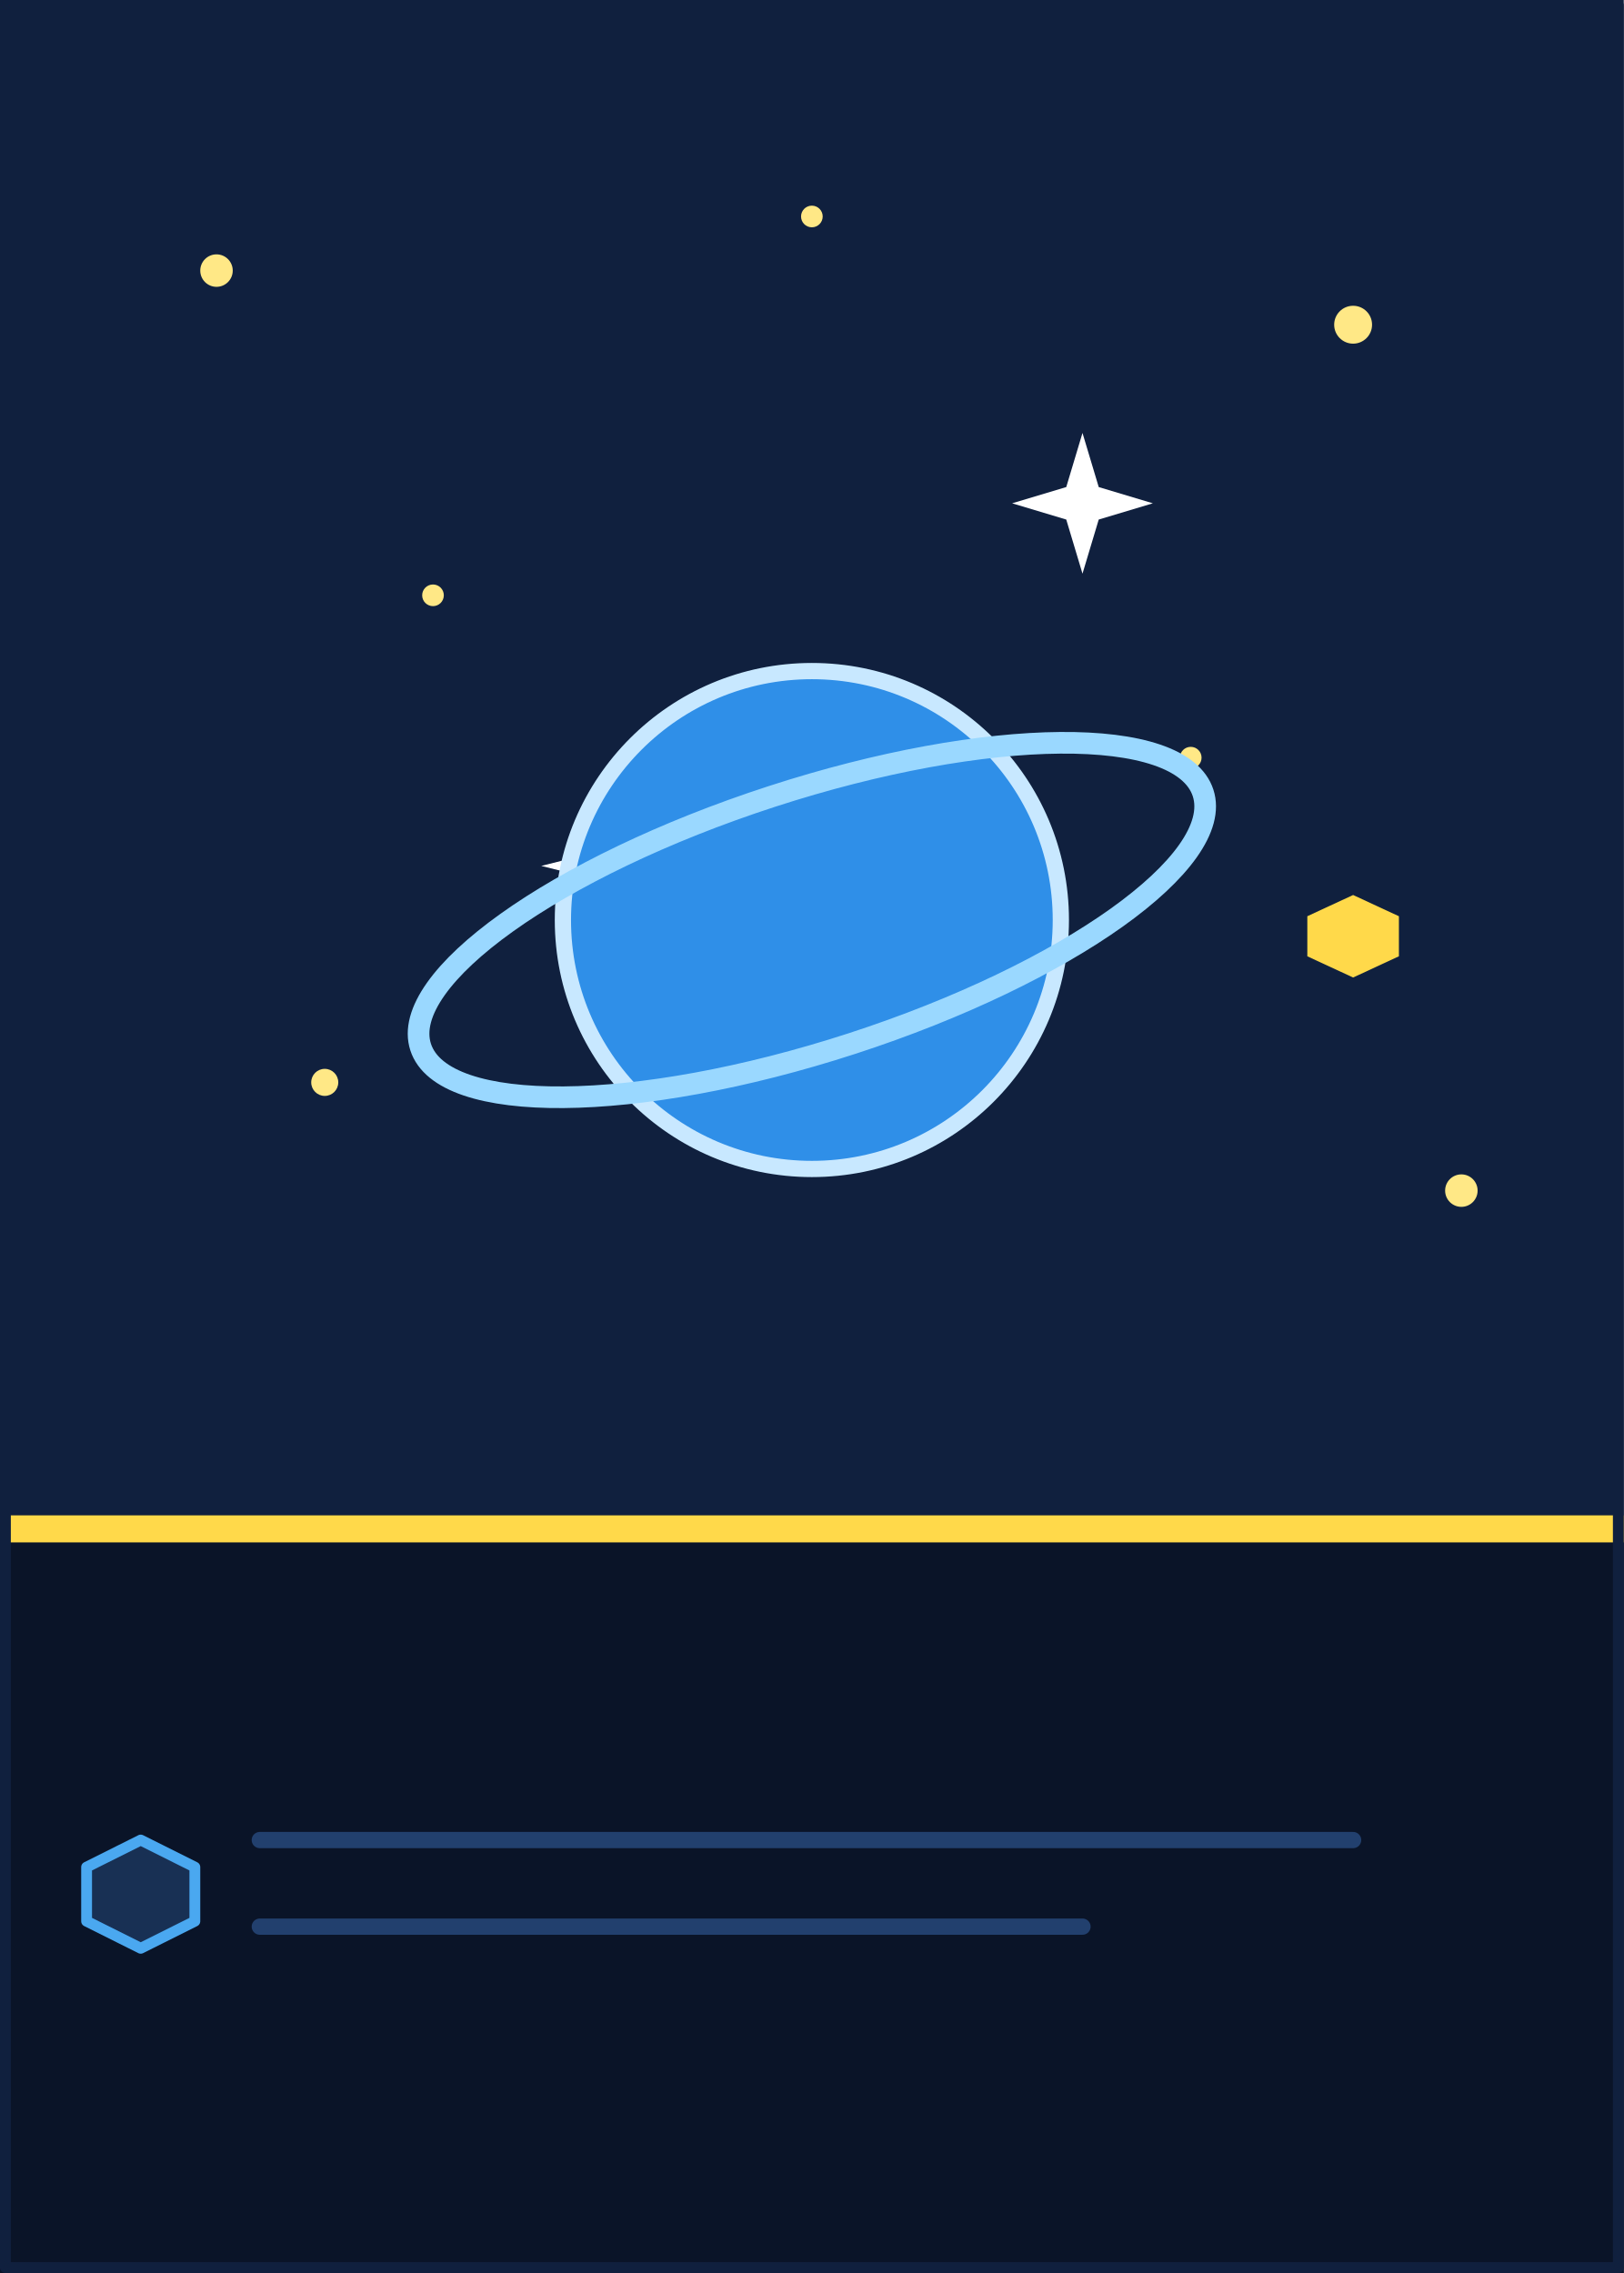
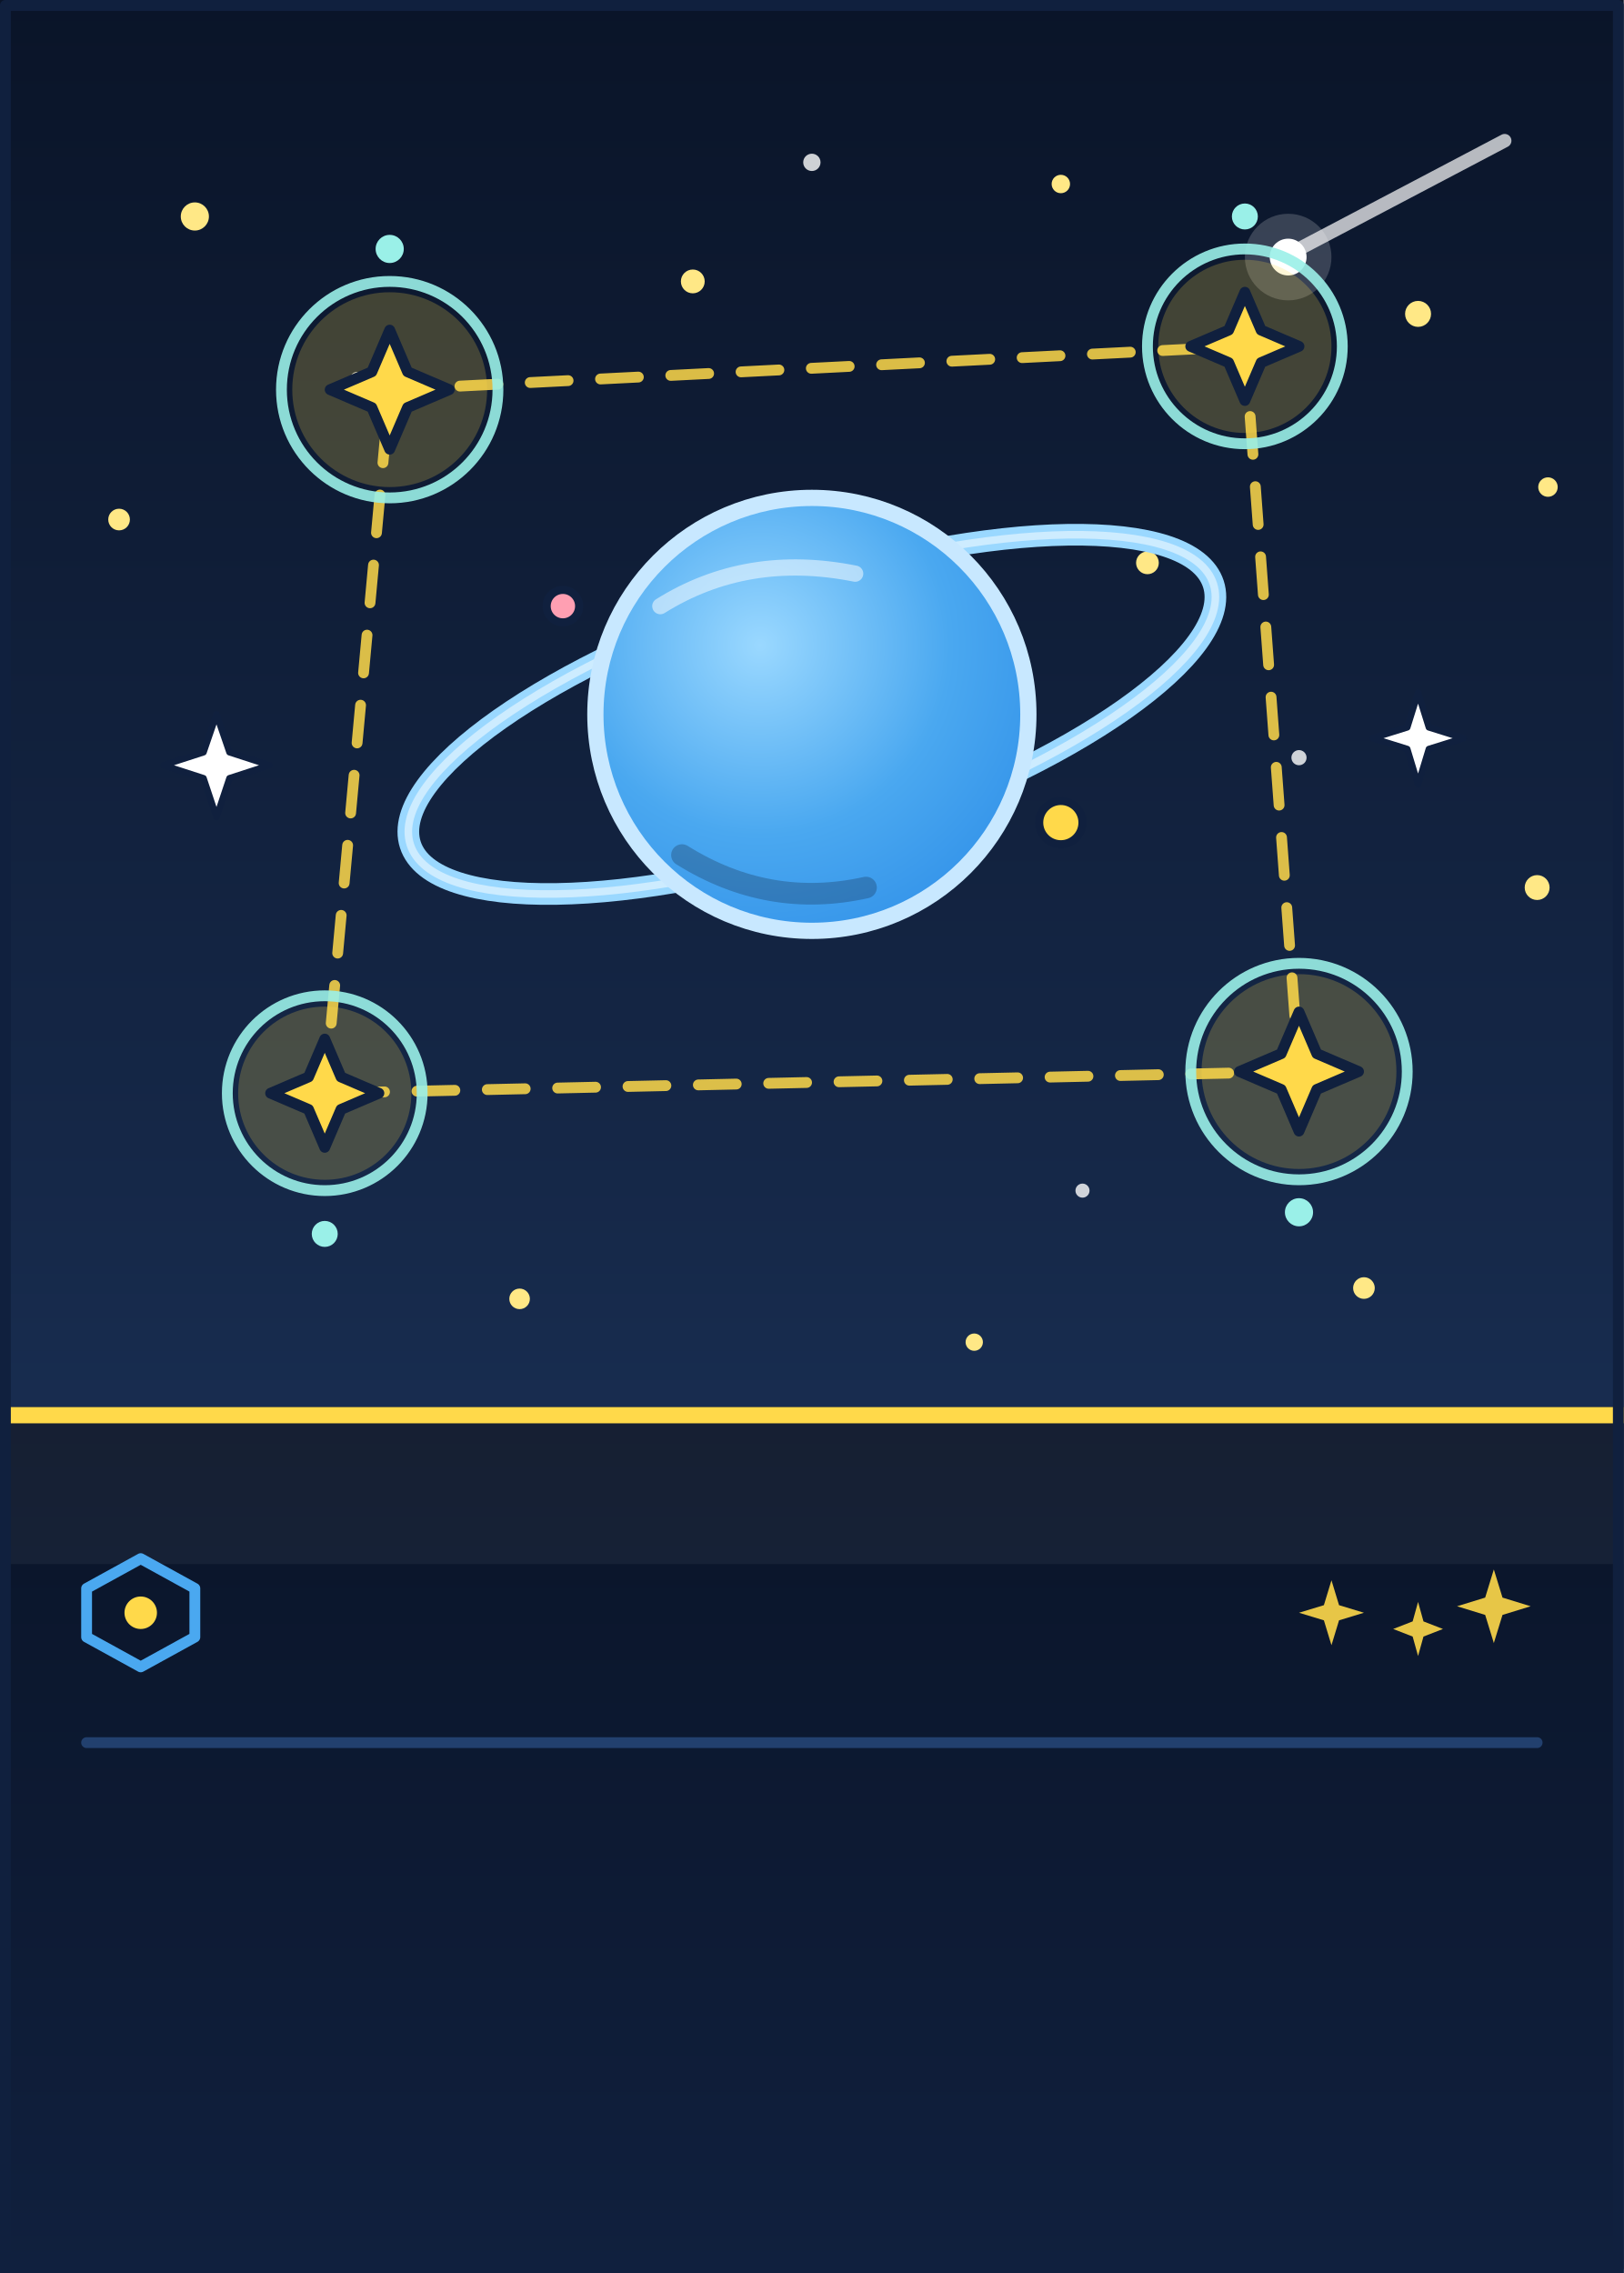
<svg xmlns="http://www.w3.org/2000/svg" width="300" height="420" viewBox="0 0 300 420">
+   <defs>
+     <linearGradient id="m4Bg" x1="0" y1="0" x2="0" y2="1">
+       <stop offset="0%" stop-color="#0a1428" />
+       <stop offset="55%" stop-color="#16294a" />
+       <stop offset="100%" stop-color="#22406e" />
+     </linearGradient>
+     <radialGradient id="m4Planet" cx="38%" cy="34%" r="80%">
+       <stop offset="0%" stop-color="#9ad8ff" />
+       <stop offset="55%" stop-color="#4aa8f0" />
+       <stop offset="100%" stop-color="#2f8fe8" />
+     </radialGradient>
+     <linearGradient id="m4Bar" x1="0" y1="0" x2="0" y2="1">
+       <stop offset="0%" stop-color="#0a1428" />
+       <stop offset="100%" stop-color="#10203e" />
+     </linearGradient>
+   </defs>
  <g stroke-linejoin="round" stroke-linecap="round">
-     <rect width="300" height="420" fill="#10203e" />
+     <rect width="300" height="420" fill="url(#m4Bg)" />
    <g fill="#ffe886">
-       <circle cx="40" cy="50" r="3" />
-       <circle cx="80" cy="110" r="2" />
-       <circle cx="250" cy="60" r="3.5" />
-       <circle cx="220" cy="140" r="2" />
-       <circle cx="60" cy="200" r="2.5" />
-       <circle cx="270" cy="220" r="3" />
-       <circle cx="150" cy="40" r="2" />
+       <circle cx="36" cy="40" r="2.6" />
+       <circle cx="128" cy="52" r="2.2" />
+       <circle cx="196" cy="34" r="1.7" />
+       <circle cx="262" cy="58" r="2.4" />
+       <circle cx="286" cy="90" r="1.8" />
+       <circle cx="22" cy="96" r="2" />
+       <circle cx="212" cy="104" r="2.1" />
+       <circle cx="284" cy="164" r="2.3" />
+       <circle cx="96" cy="240" r="1.9" />
+       <circle cx="180" cy="248" r="1.6" />
+       <circle cx="252" cy="238" r="2" />
    </g>
-     <g fill="#ffffff">
-       <path d="M 200,80 L 203,90 L 213,93 L 203,96 L 200,106 L 197,96 L 187,93 L 197,90 Z" />
-       <path d="M 110,150 L 112,158 L 120,160 L 112,162 L 110,170 L 108,162 L 100,160 L 108,158 Z" />
+     <g fill="#ffffff" opacity=".8">
+       <circle cx="150" cy="30" r="1.6" />
+       <circle cx="66" cy="70" r="1.3" />
+       <circle cx="240" cy="140" r="1.4" />
+       <circle cx="200" cy="220" r="1.3" />
    </g>
-     <circle cx="150" cy="170" r="46" fill="#2f8fe8" stroke="#c8e8ff" stroke-width="3" />
-     <ellipse cx="150" cy="170" rx="76" ry="24" fill="none" stroke="#9ad8ff" stroke-width="4" transform="rotate(-18 150 170)" />
-     <polygon points="250,164 259.71,168.5 259.71,177.5 250,182 240.29,177.5 240.29,168.5" fill="#ffd94a" stroke="#10203e" stroke-width="2.5" />
-     <rect y="280" width="300" height="140" fill="#0a1428" />
-     <rect y="280" width="300" height="5" fill="#ffd94a" />
-     <polygon points="26,340 36,345 36,355 26,360 16,355 16,345" fill="#183054" stroke="#4aa8f0" stroke-width="2" />
-     <g stroke="#22406e" stroke-width="3">
-       <line x1="48" y1="340" x2="250" y2="340" />
-       <line x1="48" y1="356" x2="200" y2="356" />
+     <path d="M 278,98 A 15,15 0 1 0 278,128 A 12,12 0 1 1 278,98 Z" fill="#ffe886" opacity=".9" />
+     <line x1="240" y1="46" x2="278" y2="26" stroke="#ffffff" stroke-width="2.5" opacity=".7" />
+     <circle cx="238" cy="47.5" r="3.4" fill="#ffffff" />
+     <circle cx="238" cy="47.5" r="8" fill="#ffffff" opacity=".18" />
+     <g stroke="#ffd94a" stroke-width="2" stroke-dasharray="7 6" opacity=".85">
+       <line x1="72" y1="72" x2="230" y2="64" />
+       <line x1="230" y1="64" x2="240" y2="198" />
+       <line x1="240" y1="198" x2="60" y2="202" />
+       <line x1="60" y1="202" x2="72" y2="72" />
    </g>
+     <g fill="#ffd94a" opacity=".22">
+       <circle cx="72" cy="72" r="18" />
+       <circle cx="230" cy="64" r="16" />
+       <circle cx="240" cy="198" r="18" />
+       <circle cx="60" cy="202" r="16" />
+     </g>
+     <g fill="#ffd94a" stroke="#10203e" stroke-width="2">
+       <path d="M 72,61 L 75.3,68.7 L 83,72 L 75.3,75.3 L 72,83 L 68.7,75.3 L 61,72 L 68.7,68.7 Z" />
+       <path d="M 230,54 L 233,61 L 240,64 L 233,67 L 230,74 L 227,67 L 220,64 L 227,61 Z" />
+       <path d="M 240,187 L 243.3,194.7 L 251,198 L 243.3,201.3 L 240,209 L 236.7,201.3 L 229,198 L 236.7,194.7 Z" />
+       <path d="M 60,192 L 63,199 L 70,202 L 63,205 L 60,212 L 57,205 L 50,202 L 57,199 Z" />
+     </g>
+     <g fill="none" stroke="#9af0e8" stroke-width="2" opacity=".9">
+       <circle cx="72" cy="72" r="20" />
+       <circle cx="230" cy="64" r="18" />
+       <circle cx="240" cy="198" r="20" />
+       <circle cx="60" cy="202" r="18" />
+     </g>
+     <g fill="#9af0e8">
+       <circle cx="72" cy="46" r="2.6" />
+       <circle cx="230" cy="40" r="2.4" />
+       <circle cx="240" cy="224" r="2.6" />
+       <circle cx="60" cy="228" r="2.4" />
+     </g>
+     <ellipse cx="150" cy="132" rx="78" ry="24" fill="none" stroke="#9ad8ff" stroke-width="4" transform="rotate(-18 150 132)" />
+     <ellipse cx="150" cy="132" rx="78" ry="24" fill="none" stroke="#ffffff" stroke-width="1.4" opacity=".5" transform="rotate(-18 150 132)" />
+     <circle cx="150" cy="132" r="40" fill="url(#m4Planet)" stroke="#c8e8ff" stroke-width="3" />
+     <path d="M 122,112 Q 138,102 158,106" fill="none" stroke="#ffffff" stroke-width="3" opacity=".5" />
+     <path d="M 126,158 Q 142,168 160,164" fill="none" stroke="#0a1428" stroke-width="4" opacity=".25" />
+     <circle cx="196" cy="152" r="4" fill="#ffd94a" stroke="#10203e" stroke-width="1.5" />
+     <circle cx="104" cy="112" r="3" fill="#ff9fb2" stroke="#10203e" stroke-width="1.5" />
+     <g fill="#ffffff" stroke="#10203e" stroke-width="1.2">
+       <path d="M 40,132 L 42.4,139 L 49.8,141.4 L 42.4,143.8 L 40,151 L 37.6,143.8 L 30.2,141.4 L 37.6,139 Z" />
+       <path d="M 262,128 L 264,134.4 L 270.4,136.4 L 264,138.4 L 262,145 L 260,138.4 L 253.6,136.4 L 260,134.4 Z" />
+     </g>
+     <rect y="260" width="300" height="160" fill="url(#m4Bar)" />
+     <rect y="260" width="300" height="3" fill="#ffd94a" />
+     <rect y="263" width="300" height="26" fill="#ffffff" opacity=".05" />
+     <polygon points="26,288 36,293.5 36,302.5 26,308 16,302.5 16,293.5" fill="none" stroke="#4aa8f0" stroke-width="2" />
+     <circle cx="26" cy="298" r="3" fill="#ffd94a" />
+     <g fill="#ffd94a" opacity=".9">
+       <path d="M 246,292 L 247.4,296.6 L 252,298 L 247.4,299.4 L 246,304 L 244.6,299.4 L 240,298 L 244.6,296.6 Z" />
+       <path d="M 262,296 L 263,299.6 L 266.6,301 L 263,302.4 L 262,306 L 261,302.4 L 257.4,301 L 261,299.6 Z" />
+       <path d="M 276,290 L 277.6,295.2 L 282.8,296.8 L 277.6,298.4 L 276,303.6 L 274.4,298.4 L 269.2,296.8 L 274.4,295.2 Z" />
+     </g>
+     <line x1="16" y1="322" x2="284" y2="322" stroke="#22406e" stroke-width="2" />
    <rect x="1" y="1" width="298" height="418" fill="none" stroke="#10203e" stroke-width="2" />
  </g>
</svg>
